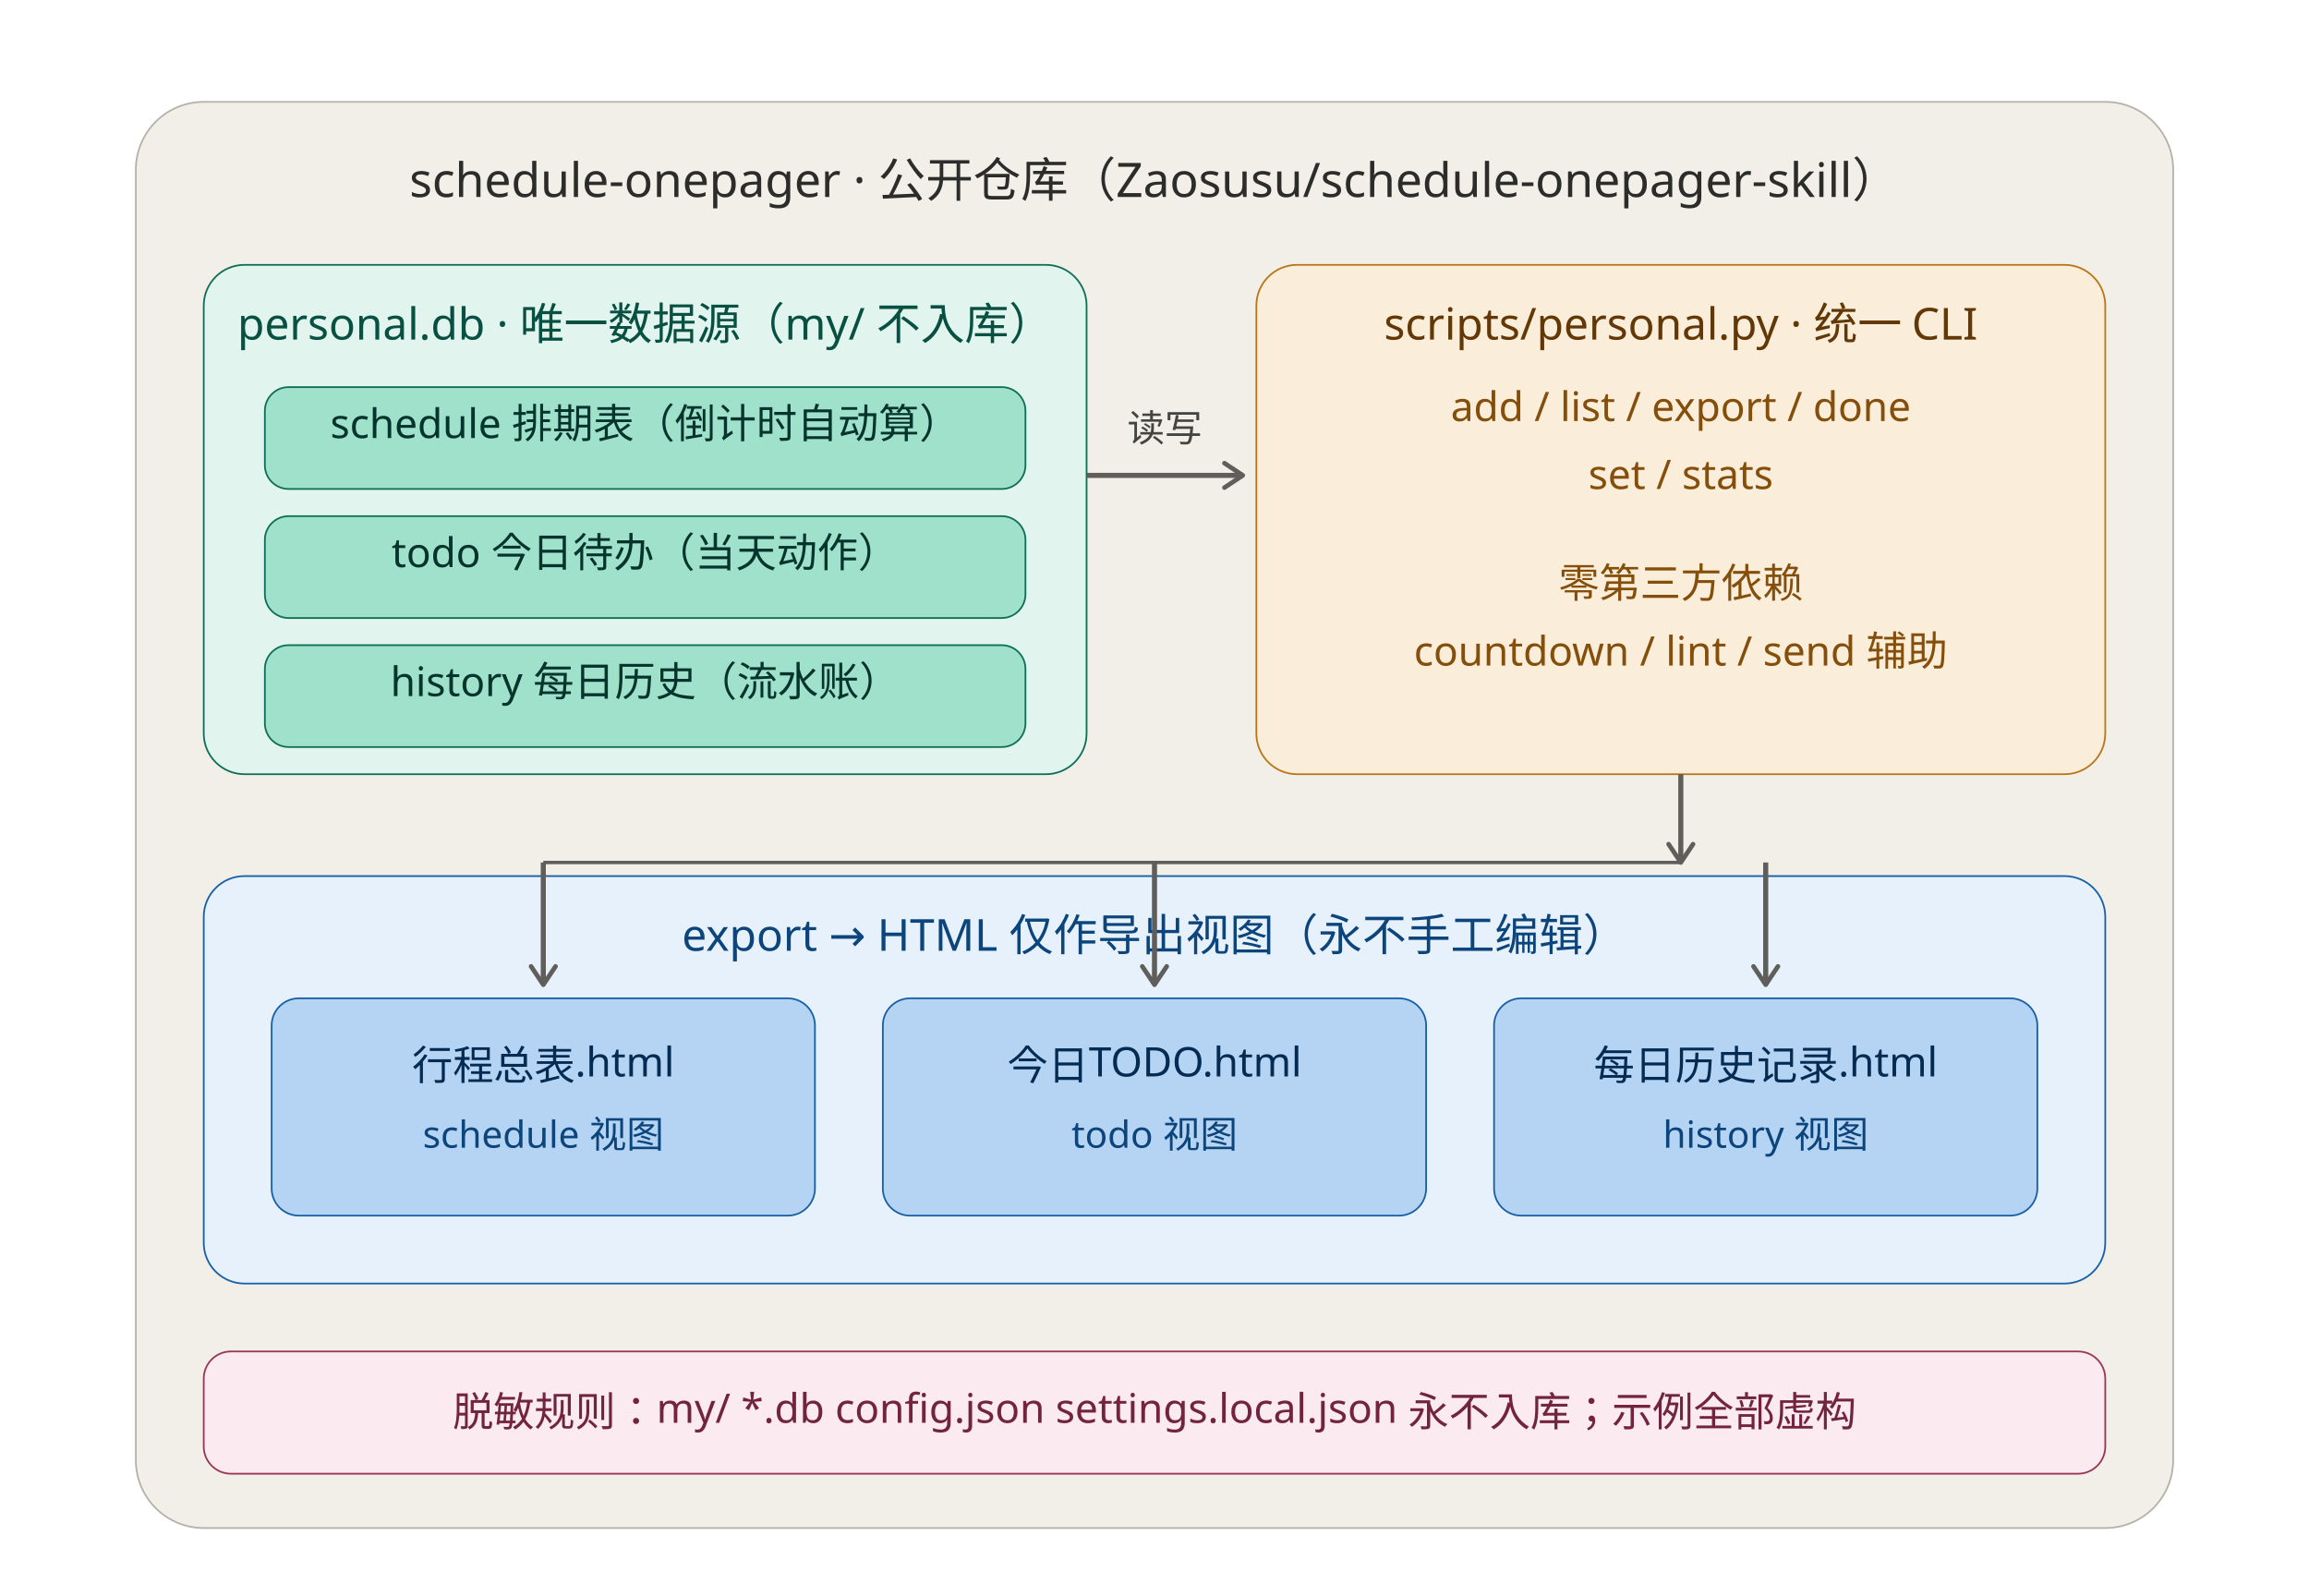
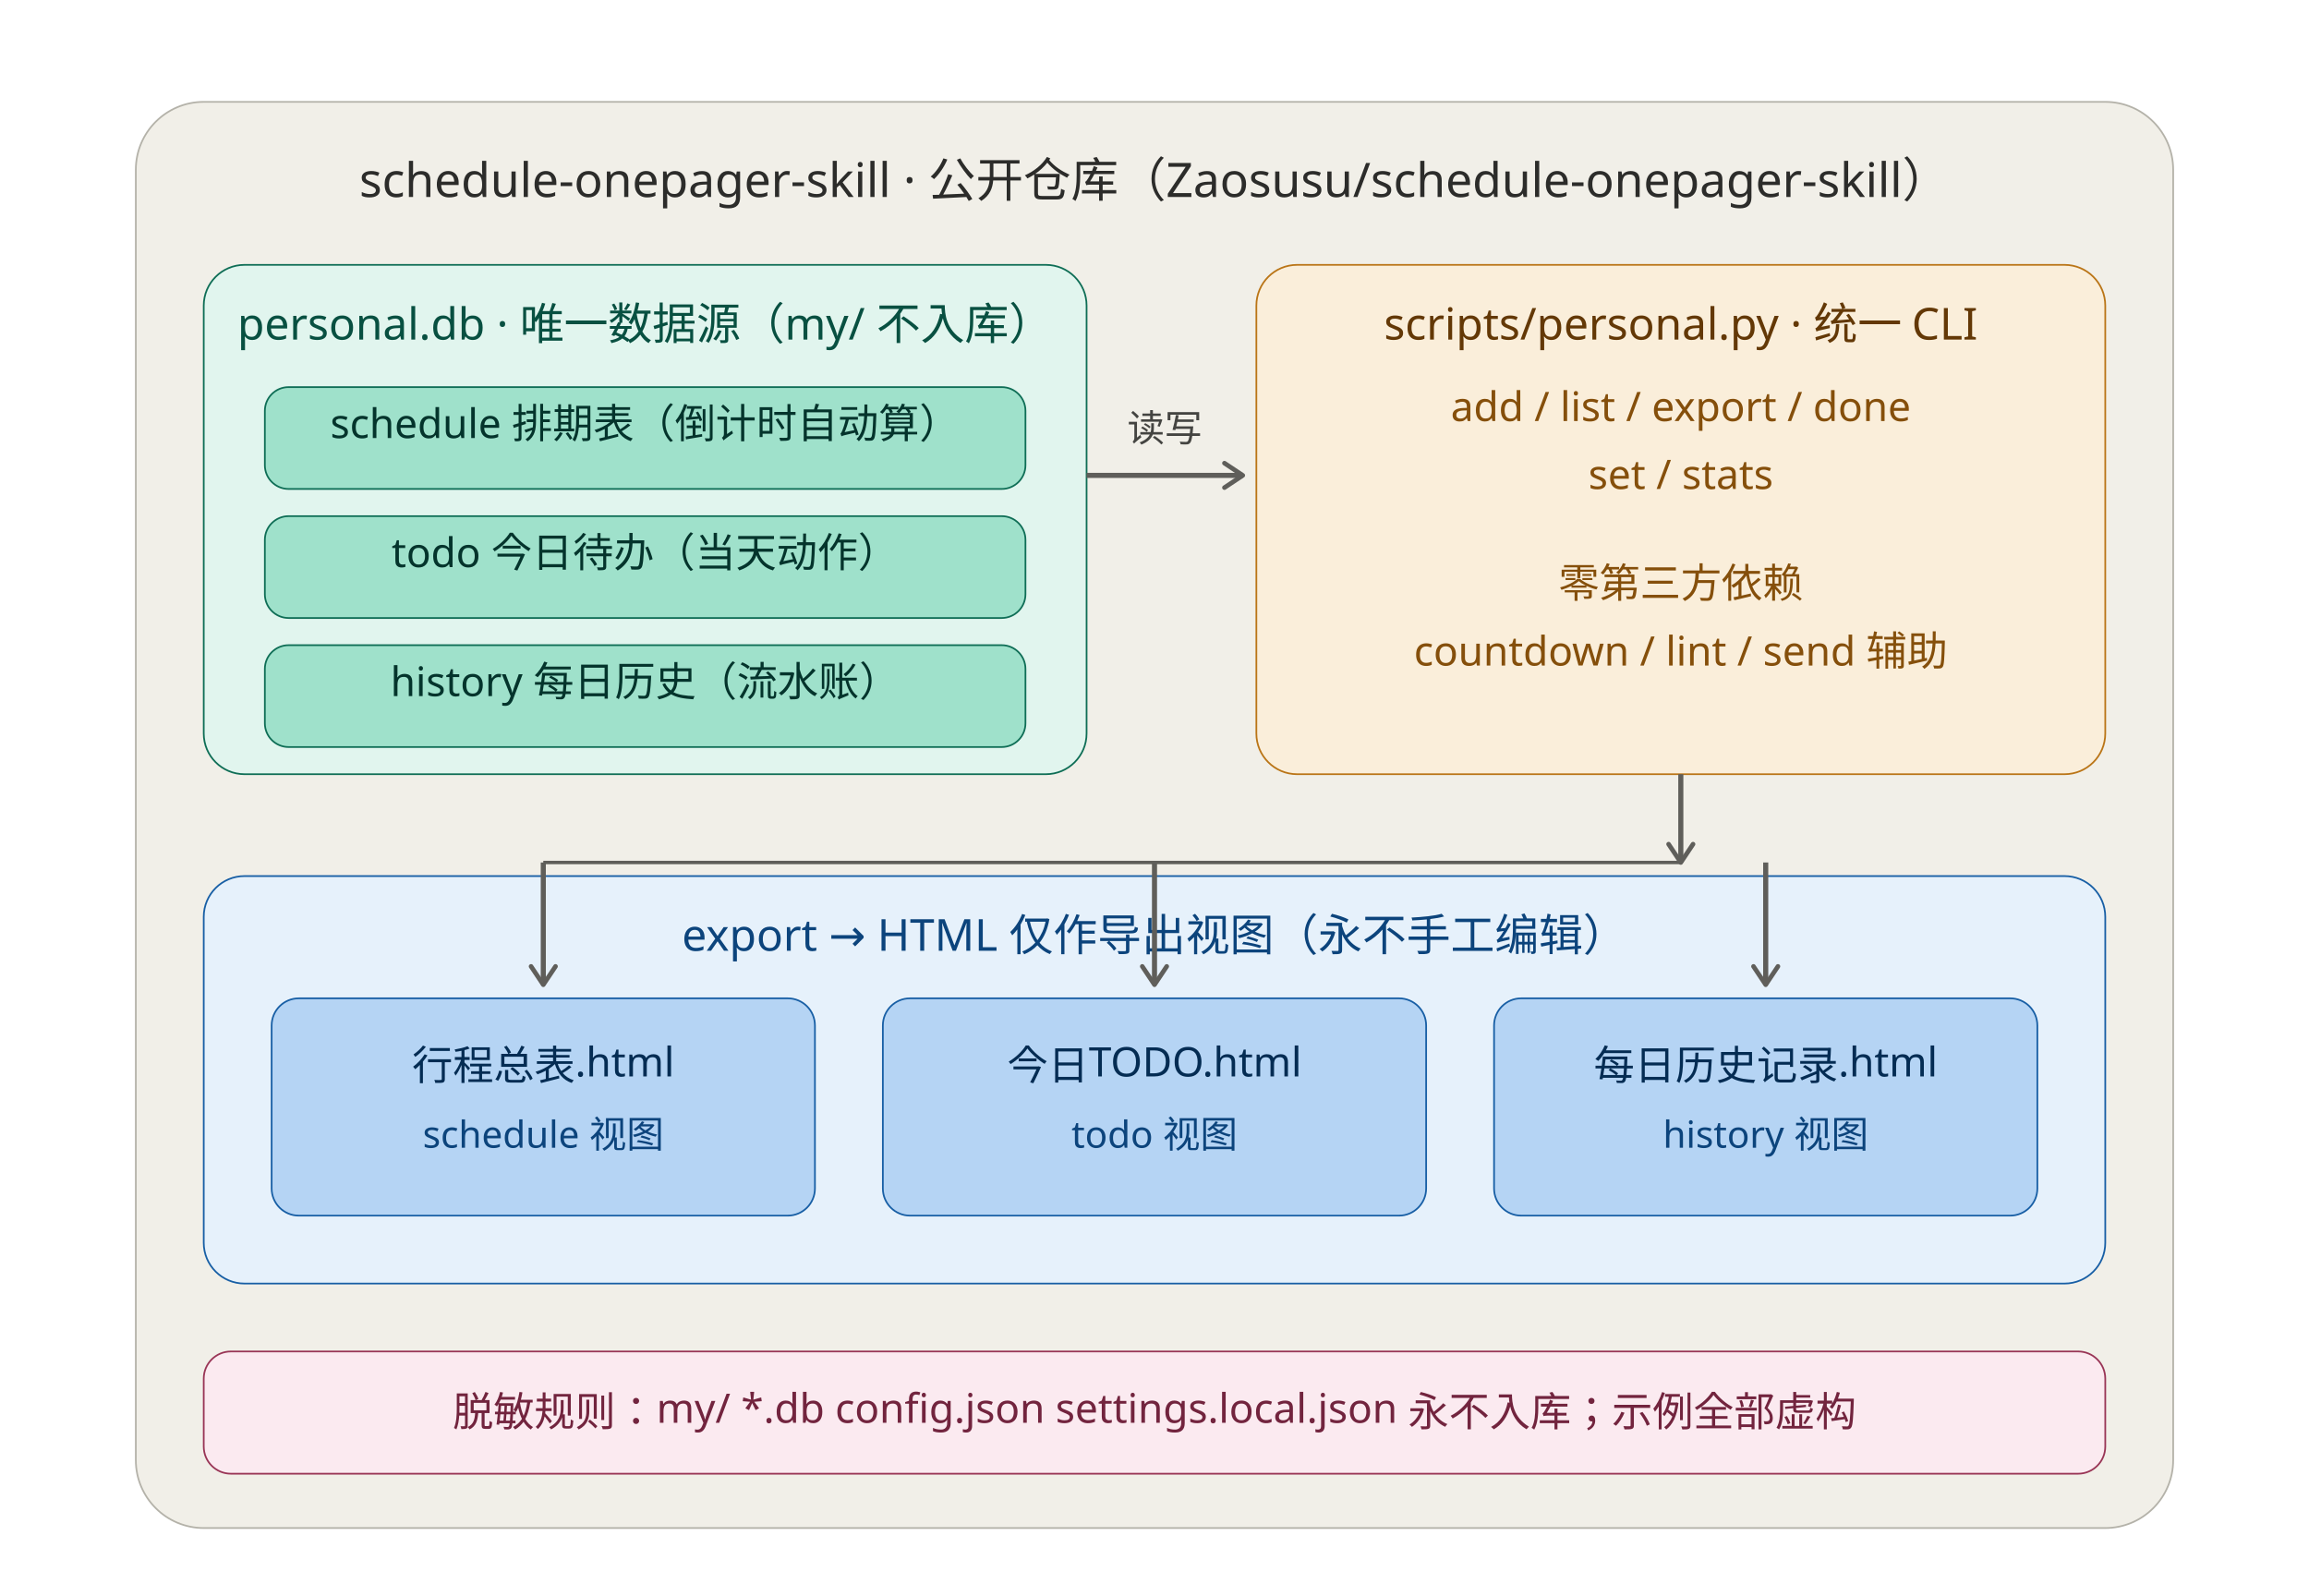
<svg xmlns="http://www.w3.org/2000/svg" viewBox="0 0 680 470" width="100%" role="img">
  <defs>
    <marker id="arrow" viewBox="0 0 10 10" refX="8" refY="5" markerWidth="6" markerHeight="6" orient="auto-start-reverse">
      <path d="M2 1L8 5L2 9" fill="none" stroke="context-stroke" stroke-width="1.5" stroke-linecap="round" stroke-linejoin="round" />
    </marker>
  </defs>
  <rect x="40" y="30" width="600" height="420" rx="20" fill="#F1EFE8" stroke="#B4B2A9" stroke-width="0.5" />
-   <text x="340" y="58" text-anchor="middle" font-family="sans-serif" font-size="14" font-weight="500" fill="#2C2C2A">schedule-onepager · 公开仓库（Zaosusu/schedule-onepager-skill）</text>
+   <text x="340" y="58" text-anchor="middle" font-family="sans-serif" font-size="14" font-weight="500" fill="#2C2C2A">schedule-onepager-skill · 公开仓库（Zaosusu/schedule-onepager-skill）</text>
  <g>
    <rect x="60" y="78" width="260" height="150" rx="12" fill="#E1F5EE" stroke="#0F6E56" stroke-width="0.5" />
    <text x="190" y="100" text-anchor="middle" font-family="sans-serif" font-size="13" font-weight="500" fill="#085041">personal.db · 唯一数据源（my/ 不入库）</text>
    <rect x="78" y="114" width="224" height="30" rx="7" fill="#9FE1CB" stroke="#0F6E56" stroke-width="0.5" />
    <text x="190" y="129" text-anchor="middle" font-family="sans-serif" font-size="12" font-weight="500" fill="#04342C">schedule 排期表（倒计时自动算）</text>
    <rect x="78" y="152" width="224" height="30" rx="7" fill="#9FE1CB" stroke="#0F6E56" stroke-width="0.5" />
    <text x="190" y="167" text-anchor="middle" font-family="sans-serif" font-size="12" font-weight="500" fill="#04342C">todo 今日待办（当天动作）</text>
    <rect x="78" y="190" width="224" height="30" rx="7" fill="#9FE1CB" stroke="#0F6E56" stroke-width="0.5" />
    <text x="190" y="205" text-anchor="middle" font-family="sans-serif" font-size="12" font-weight="500" fill="#04342C">history 每日历史（流水账）</text>
  </g>
  <g>
    <rect x="370" y="78" width="250" height="150" rx="12" fill="#FAEEDA" stroke="#BA7517" stroke-width="0.5" />
    <text x="495" y="100" text-anchor="middle" font-family="sans-serif" font-size="13" font-weight="500" fill="#633806">scripts/personal.py · 统一 CLI</text>
    <text x="495" y="124" text-anchor="middle" font-family="sans-serif" font-size="12" fill="#854F0B">add / list / export / done</text>
    <text x="495" y="144" text-anchor="middle" font-family="sans-serif" font-size="12" fill="#854F0B">set / stats</text>
    <text x="495" y="176" text-anchor="middle" font-family="sans-serif" font-size="12" fill="#854F0B">零第三方依赖</text>
    <text x="495" y="196" text-anchor="middle" font-family="sans-serif" font-size="12" fill="#854F0B">countdown / lint / send 辅助</text>
  </g>
  <line x1="320" y1="140" x2="366" y2="140" stroke="#5F5E5A" stroke-width="1.5" marker-end="url(#arrow)" />
  <text x="343" y="130" text-anchor="middle" font-family="sans-serif" font-size="11" fill="#444441">读写</text>
  <g>
    <rect x="60" y="258" width="560" height="120" rx="12" fill="#E6F1FB" stroke="#185FA5" stroke-width="0.5" />
    <text x="340" y="280" text-anchor="middle" font-family="sans-serif" font-size="13" font-weight="500" fill="#0C447C">export → HTML 仅作导出视图（永不手工编辑）</text>
    <rect x="80" y="294" width="160" height="64" rx="8" fill="#B5D4F4" stroke="#185FA5" stroke-width="0.5" />
    <text x="160" y="318" text-anchor="middle" font-family="sans-serif" font-size="12" font-weight="500" fill="#042C53">行程总表.html</text>
    <text x="160" y="338" text-anchor="middle" font-family="sans-serif" font-size="11" fill="#0C447C">schedule 视图</text>
    <rect x="260" y="294" width="160" height="64" rx="8" fill="#B5D4F4" stroke="#185FA5" stroke-width="0.5" />
    <text x="340" y="318" text-anchor="middle" font-family="sans-serif" font-size="12" font-weight="500" fill="#042C53">今日TODO.html</text>
    <text x="340" y="338" text-anchor="middle" font-family="sans-serif" font-size="11" fill="#0C447C">todo 视图</text>
    <rect x="440" y="294" width="160" height="64" rx="8" fill="#B5D4F4" stroke="#185FA5" stroke-width="0.5" />
    <text x="520" y="318" text-anchor="middle" font-family="sans-serif" font-size="12" font-weight="500" fill="#042C53">每日历史记录.html</text>
    <text x="520" y="338" text-anchor="middle" font-family="sans-serif" font-size="11" fill="#0C447C">history 视图</text>
  </g>
  <line x1="495" y1="228" x2="495" y2="254" stroke="#5F5E5A" stroke-width="1.5" marker-end="url(#arrow)" />
  <line x1="495" y1="254" x2="160" y2="254" stroke="#5F5E5A" stroke-width="1" />
  <line x1="160" y1="254" x2="160" y2="290" stroke="#5F5E5A" stroke-width="1.5" marker-end="url(#arrow)" />
  <line x1="340" y1="254" x2="340" y2="290" stroke="#5F5E5A" stroke-width="1.5" marker-end="url(#arrow)" />
  <line x1="520" y1="254" x2="520" y2="290" stroke="#5F5E5A" stroke-width="1.5" marker-end="url(#arrow)" />
  <rect x="60" y="398" width="560" height="36" rx="8" fill="#FBEAF0" stroke="#993556" stroke-width="0.5" />
  <text x="340" y="420" text-anchor="middle" font-family="sans-serif" font-size="12" font-weight="500" fill="#72243E">脱敏规则：my/ *.db config.json settings.local.json 永不入库；示例全部虚构</text>
</svg>
